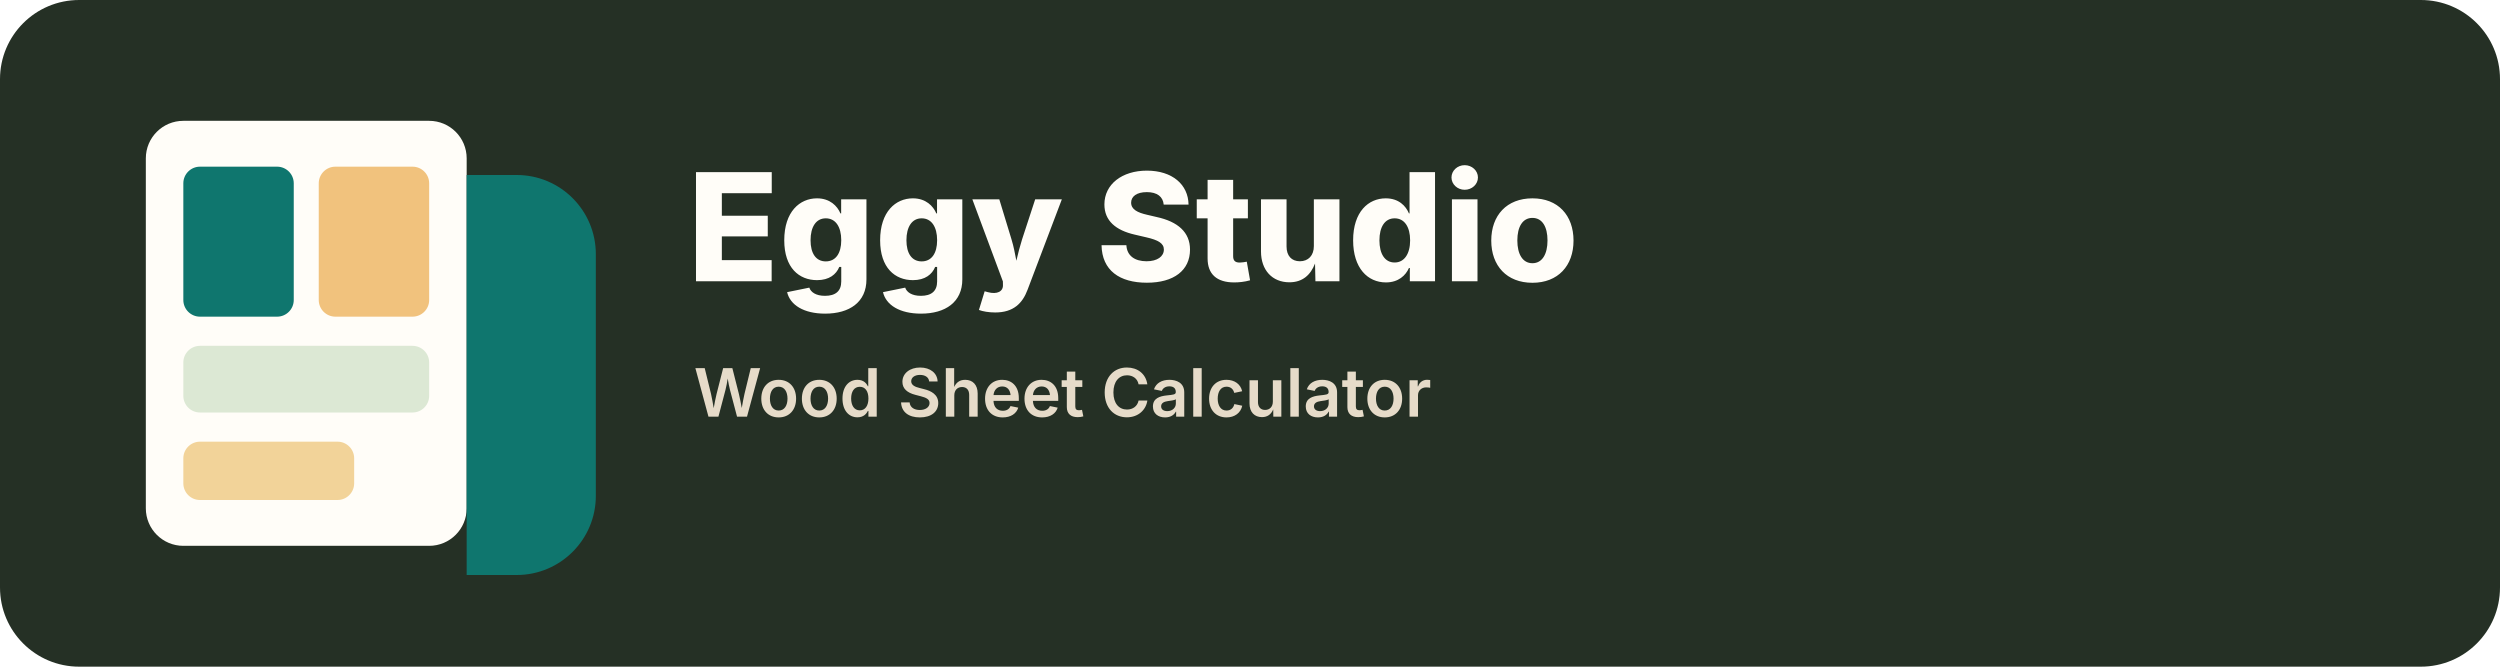
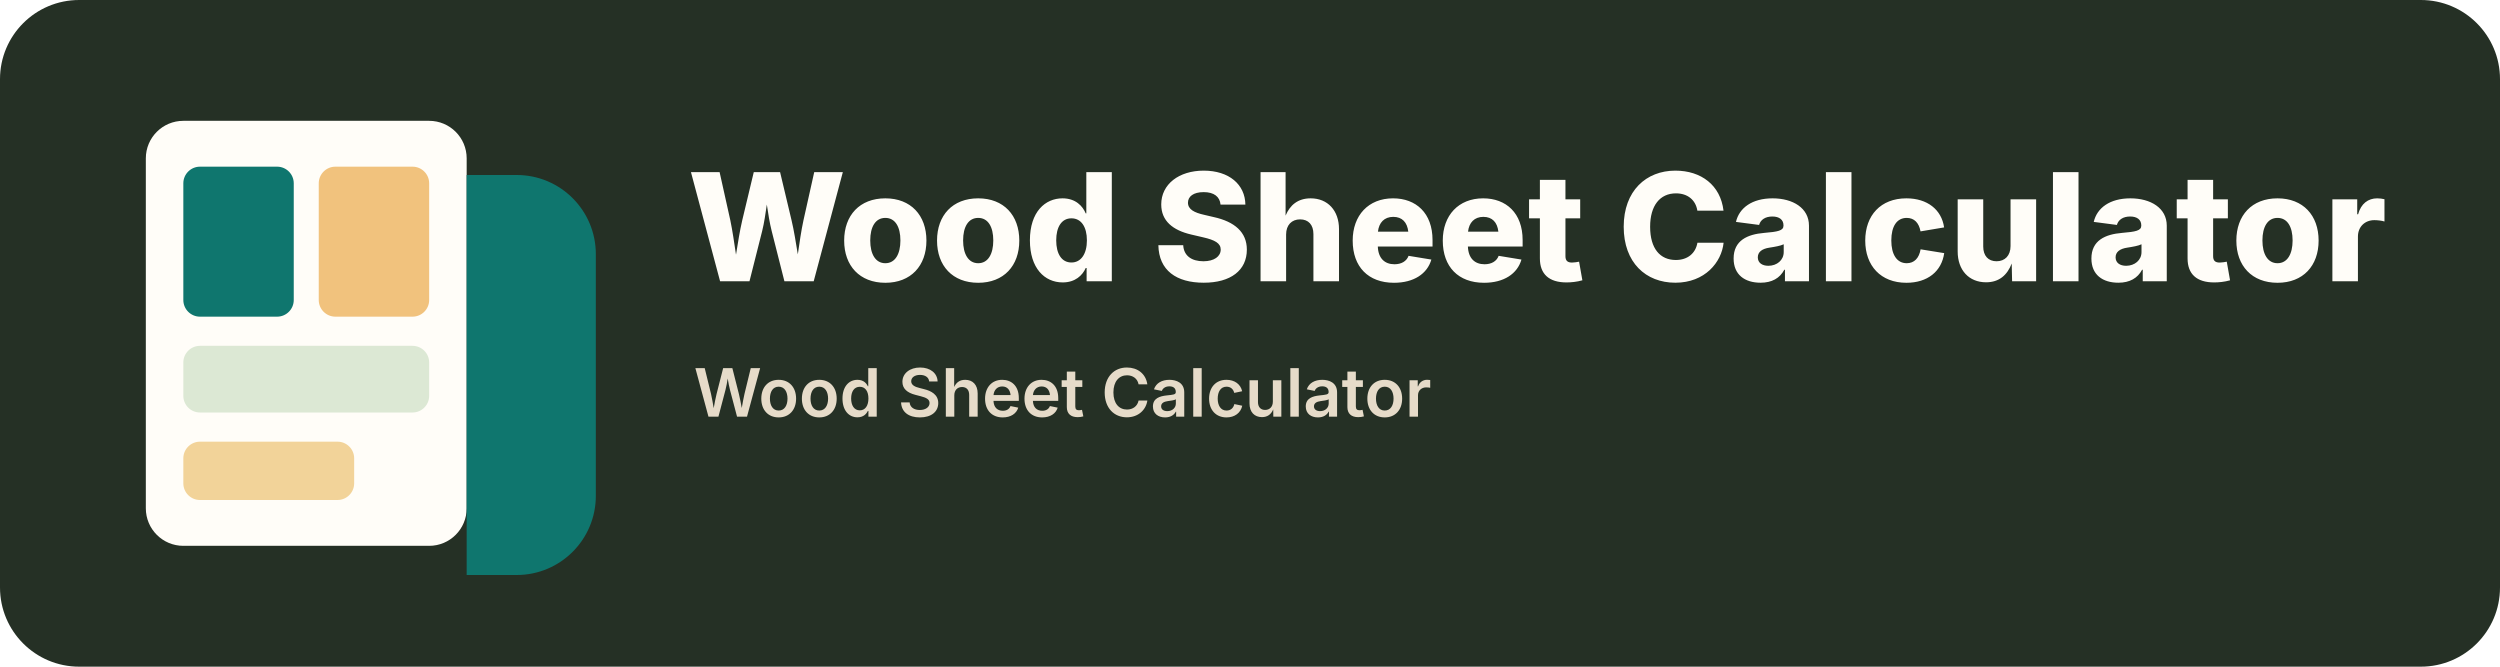
<svg xmlns="http://www.w3.org/2000/svg" width="1200" height="320" viewBox="0 0 1200 320" role="img" aria-labelledby="title desc">
  <rect width="1200" height="320" rx="38" fill="#253025" />
  <g transform="translate(70 58)">
    <rect x="0" y="0" width="154" height="204" rx="18" fill="#fffdf8" />
    <rect x="18" y="22" width="53" height="72" rx="8" fill="#0f766e" />
    <rect x="83" y="22" width="53" height="72" rx="8" fill="#f1c27d" />
    <rect x="18" y="108" width="118" height="32" rx="8" fill="#dce8d4" />
    <rect x="18" y="154" width="82" height="28" rx="8" fill="#f2d399" />
    <path d="M154 26h24c21 0 38 17 38 38v116c0 21-17 38-38 38h-24V26Z" fill="#0f766e" />
  </g>
-   <text x="330" y="135" fill="#fffdf8" font-family="Inter, Segoe UI, Arial, sans-serif" font-size="72" font-weight="800" letter-spacing="0">Eggy Studio</text>
+   <text x="330" y="135" fill="#fffdf8" font-family="Inter, Segoe UI, Arial, sans-serif" font-size="72" font-weight="800" letter-spacing="0">Wood Sheet Calculator</text>
  <text x="333" y="200" fill="#e6dbc9" font-family="Inter, Segoe UI, Arial, sans-serif" font-size="32" font-weight="600" letter-spacing="0">Wood Sheet Calculator</text>
</svg>
